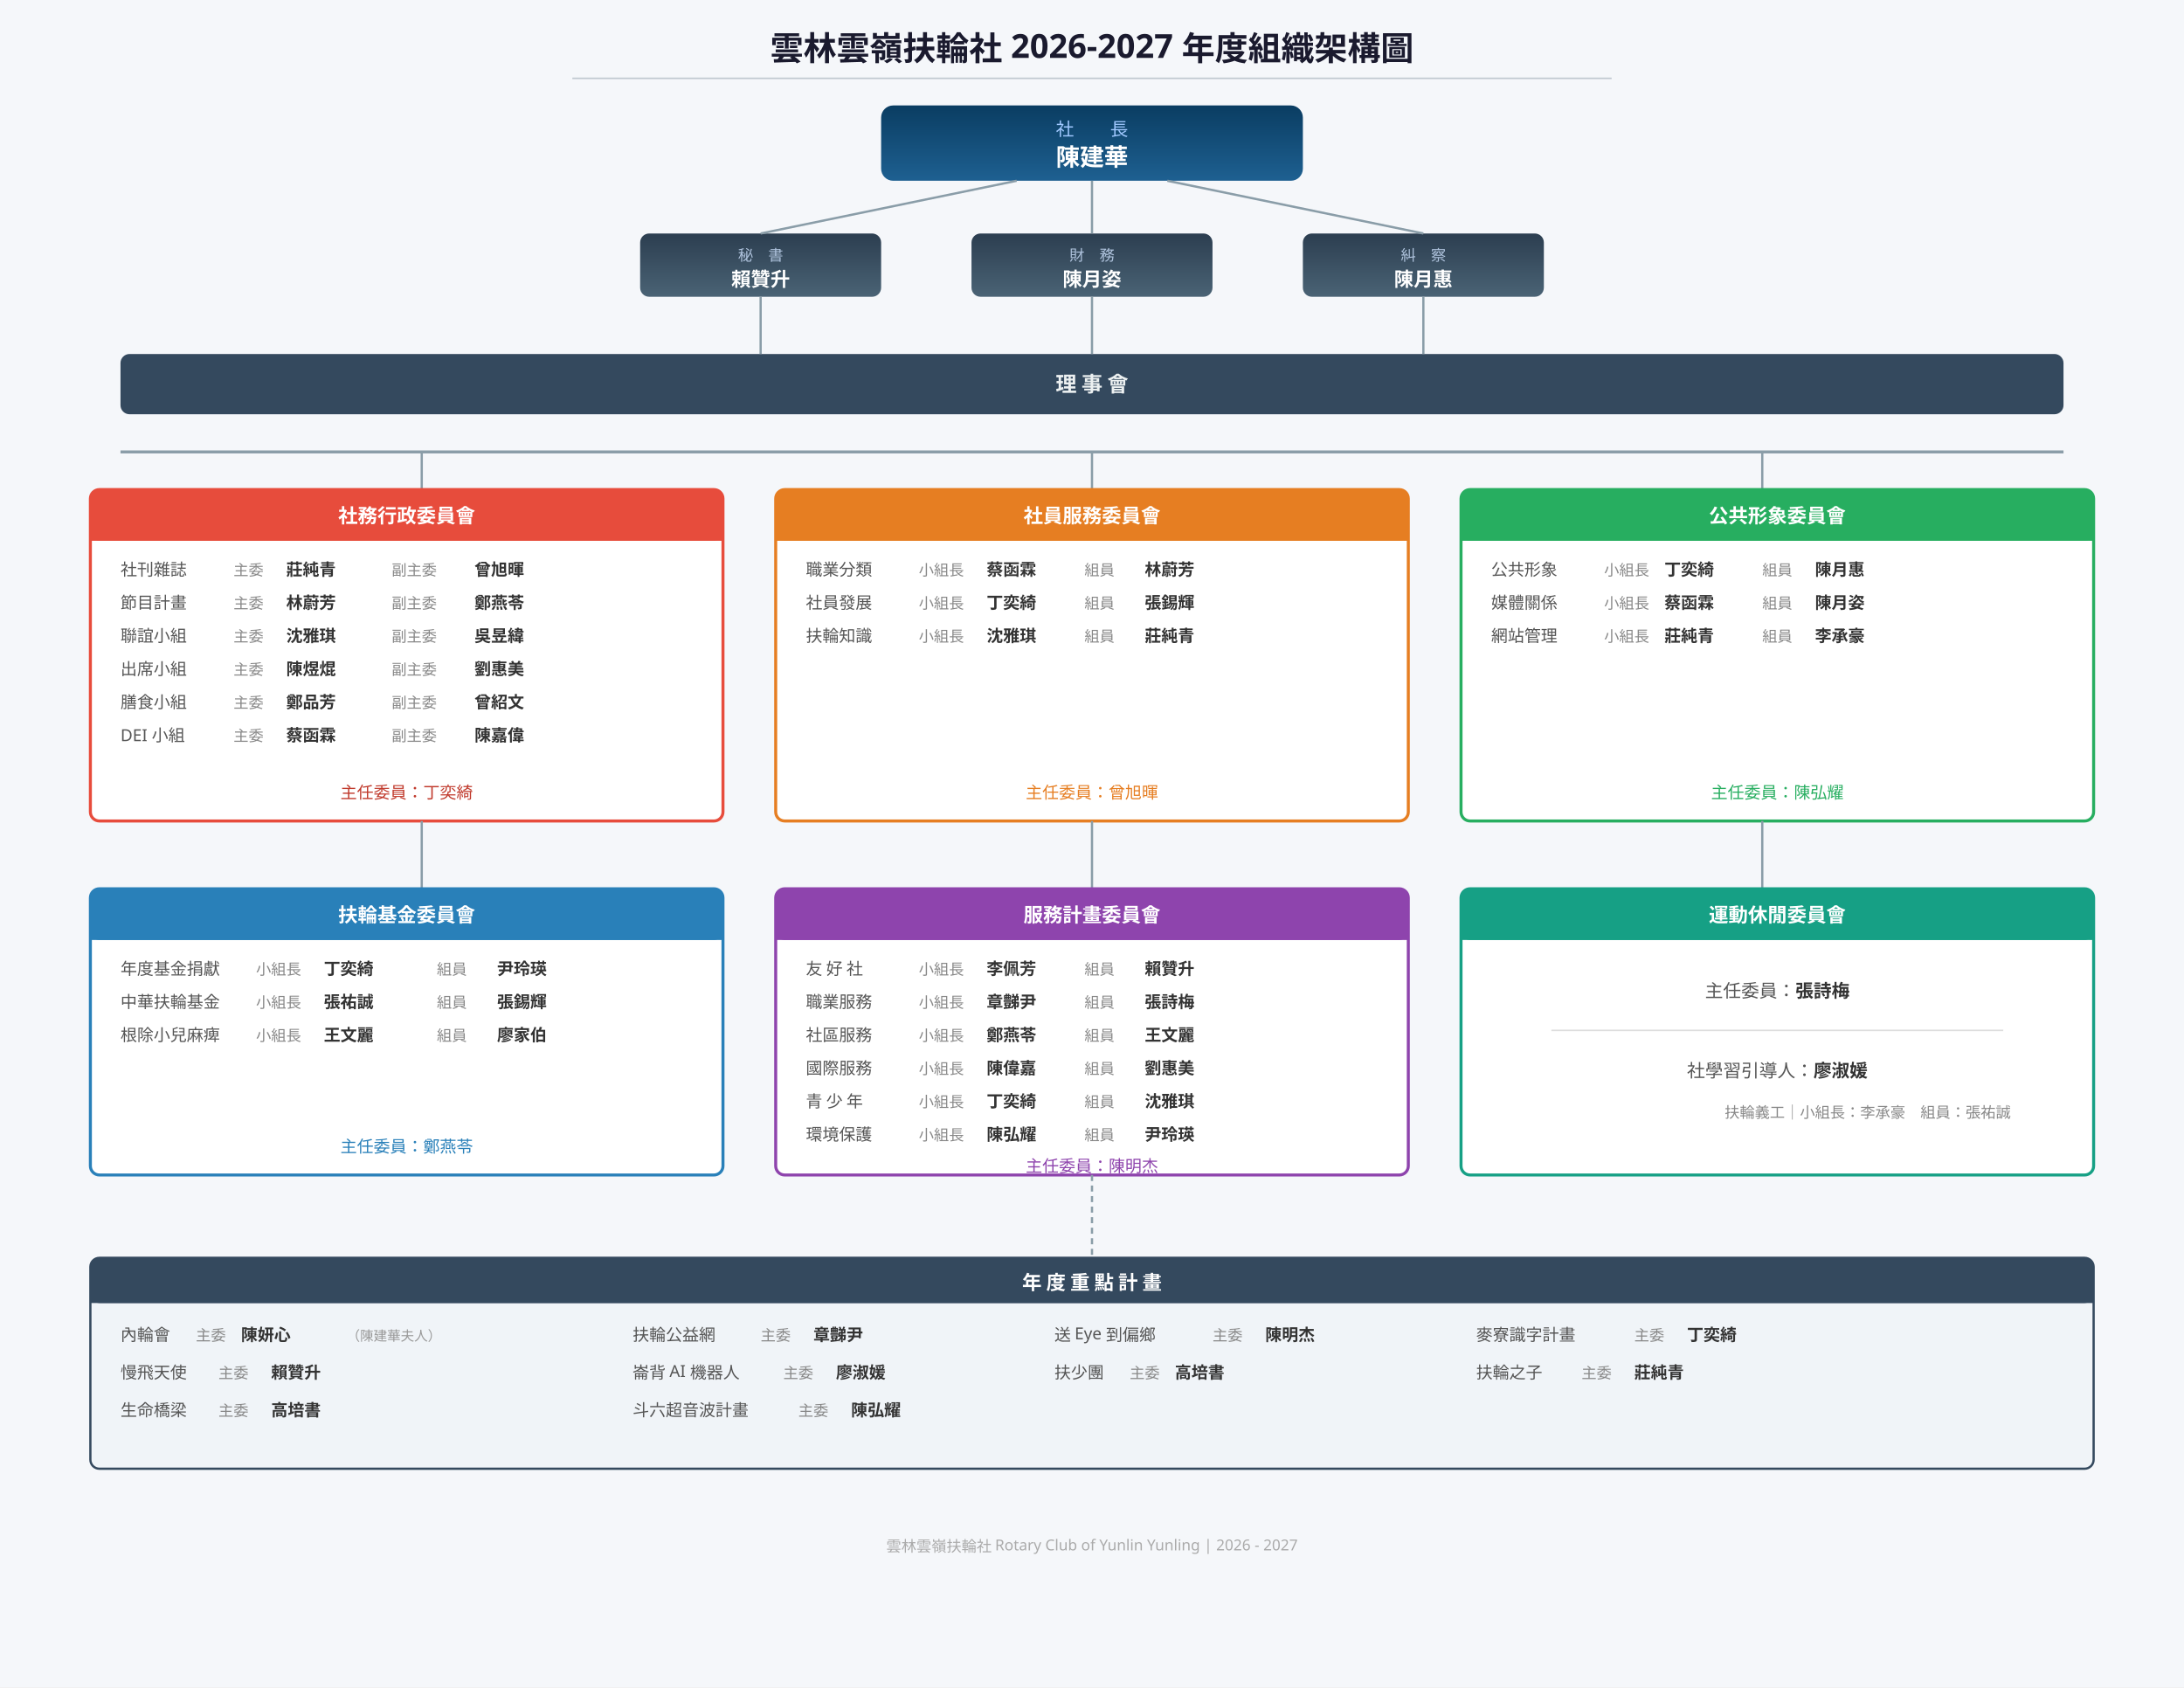
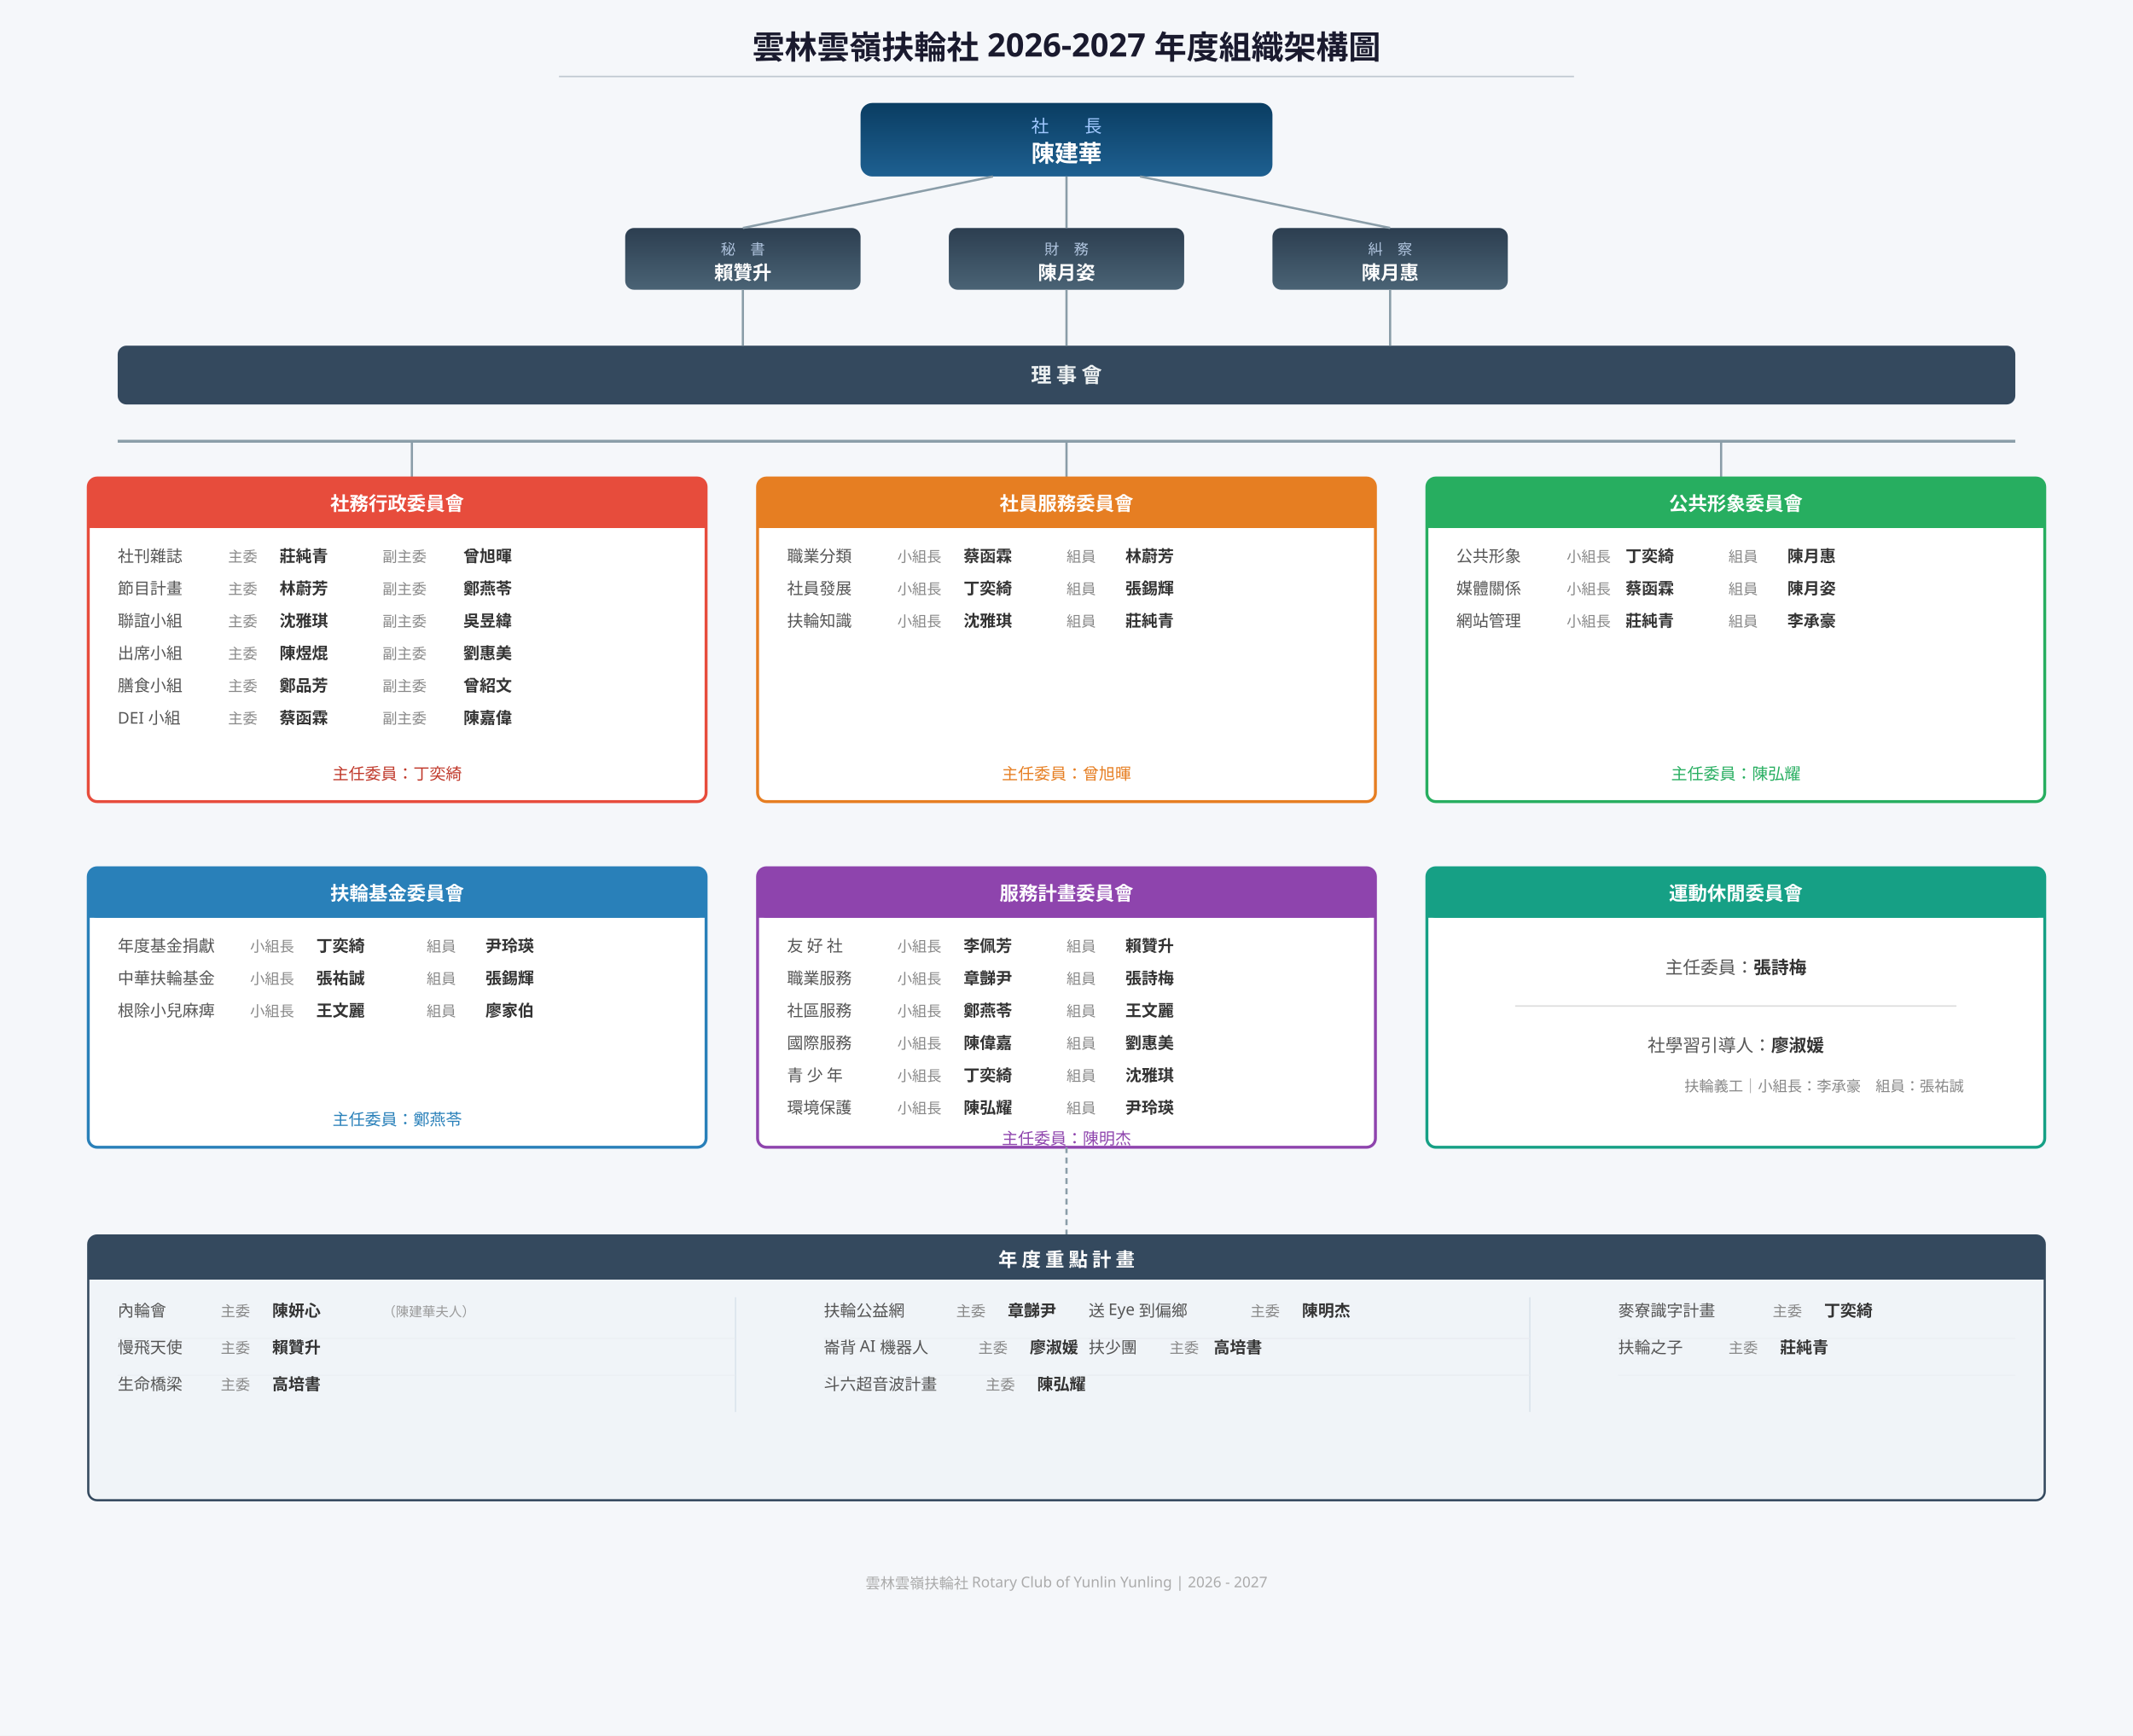
- <svg xmlns="http://www.w3.org/2000/svg" viewBox="0 0 1450 1120" width="1450" height="1120">
+ <svg xmlns="http://www.w3.org/2000/svg" viewBox="0 0 1450 1180" width="1450" height="1180">
  <defs>
    <linearGradient id="presGrad" x1="0" y1="0" x2="0" y2="1">
      <stop offset="0%" stop-color="#0a3d62" />
      <stop offset="100%" stop-color="#1e6091" />
    </linearGradient>
    <linearGradient id="offGrad" x1="0" y1="0" x2="0" y2="1">
      <stop offset="0%" stop-color="#2c3e50" />
      <stop offset="100%" stop-color="#4a6375" />
    </linearGradient>
  </defs>
  <style>
    text { font-family: "Microsoft JhengHei","PingFang TC",sans-serif; }
    .th { font-size: 13px; font-weight: bold; fill: #fff; }
    .g { font-size: 11px; fill: #555; }
    .n { font-size: 11px; font-weight: bold; fill: #333; }
    .r { font-size: 10px; fill: #888; }
  </style>
-   <rect width="1450" height="1120" fill="#f5f7fa" />
+   <rect width="1450" height="1180" fill="#f5f7fa" />
  <text x="725" y="40" text-anchor="middle" font-size="22" font-weight="bold" fill="#1a1a2e">雲林雲嶺扶輪社 2026-2027 年度組織架構圖</text>
  <line x1="380" y1="52" x2="1070" y2="52" stroke="#c0c8d0" stroke-width="1" />
  <rect x="585" y="70" width="280" height="50" rx="8" fill="url(#presGrad)" />
  <text x="725" y="90" text-anchor="middle" font-size="12" fill="#a0c8ff">社　　長</text>
  <text x="725" y="110" text-anchor="middle" font-size="16" font-weight="bold" fill="#fff">陳建華</text>
  <rect x="425" y="155" width="160" height="42" rx="6" fill="url(#offGrad)" />
  <text x="505" y="173" text-anchor="middle" font-size="10" fill="#b0c4de">秘　書</text>
  <text x="505" y="190" text-anchor="middle" font-size="13" font-weight="bold" fill="#fff">賴贊升</text>
  <rect x="645" y="155" width="160" height="42" rx="6" fill="url(#offGrad)" />
  <text x="725" y="173" text-anchor="middle" font-size="10" fill="#b0c4de">財　務</text>
  <text x="725" y="190" text-anchor="middle" font-size="13" font-weight="bold" fill="#fff">陳月姿</text>
  <rect x="865" y="155" width="160" height="42" rx="6" fill="url(#offGrad)" />
  <text x="945" y="173" text-anchor="middle" font-size="10" fill="#b0c4de">糾　察</text>
  <text x="945" y="190" text-anchor="middle" font-size="13" font-weight="bold" fill="#fff">陳月惠</text>
  <line x1="675" y1="120" x2="505" y2="155" stroke="#8a9da8" stroke-width="1.5" />
  <line x1="725" y1="120" x2="725" y2="155" stroke="#8a9da8" stroke-width="1.5" />
  <line x1="775" y1="120" x2="945" y2="155" stroke="#8a9da8" stroke-width="1.5" />
  <rect x="80" y="235" width="1290" height="40" rx="6" fill="#34495e" />
  <text x="725" y="260" text-anchor="middle" font-size="14" font-weight="bold" fill="#ecf0f1">理 事 會</text>
  <line x1="505" y1="197" x2="505" y2="235" stroke="#8a9da8" stroke-width="1.5" />
  <line x1="725" y1="197" x2="725" y2="235" stroke="#8a9da8" stroke-width="1.5" />
  <line x1="945" y1="197" x2="945" y2="235" stroke="#8a9da8" stroke-width="1.5" />
  <line x1="80" y1="300" x2="1370" y2="300" stroke="#8a9da8" stroke-width="2" />
  <line x1="280" y1="300" x2="280" y2="325" stroke="#8a9da8" stroke-width="1.5" />
  <line x1="725" y1="300" x2="725" y2="325" stroke="#8a9da8" stroke-width="1.5" />
  <line x1="1170" y1="300" x2="1170" y2="325" stroke="#8a9da8" stroke-width="1.5" />
  <rect x="60" y="325" width="420" height="220" rx="6" fill="#fff" stroke="#e74c3c" stroke-width="2" />
  <rect x="60" y="325" width="420" height="34" rx="6" fill="#e74c3c" />
  <rect x="60" y="353" width="420" height="6" fill="#e74c3c" />
  <text x="270" y="347" text-anchor="middle" class="th">社務行政委員會</text>
  <text x="80" y="382" class="g">社刊雜誌</text>
  <text x="155" y="382" class="r">主委</text>
  <text x="190" y="382" class="n">莊純青</text>
  <text x="260" y="382" class="r">副主委</text>
  <text x="315" y="382" class="n">曾旭暉</text>
  <text x="80" y="404" class="g">節目計畫</text>
  <text x="155" y="404" class="r">主委</text>
  <text x="190" y="404" class="n">林蔚芳</text>
  <text x="260" y="404" class="r">副主委</text>
  <text x="315" y="404" class="n">鄭燕苓</text>
  <text x="80" y="426" class="g">聯誼小組</text>
  <text x="155" y="426" class="r">主委</text>
  <text x="190" y="426" class="n">沈雅琪</text>
  <text x="260" y="426" class="r">副主委</text>
  <text x="315" y="426" class="n">吳昱緯</text>
  <text x="80" y="448" class="g">出席小組</text>
  <text x="155" y="448" class="r">主委</text>
  <text x="190" y="448" class="n">陳煜焜</text>
  <text x="260" y="448" class="r">副主委</text>
  <text x="315" y="448" class="n">劉惠美</text>
  <text x="80" y="470" class="g">膳食小組</text>
  <text x="155" y="470" class="r">主委</text>
  <text x="190" y="470" class="n">鄭品芳</text>
  <text x="260" y="470" class="r">副主委</text>
  <text x="315" y="470" class="n">曾紹文</text>
  <text x="80" y="492" class="g">DEI 小組</text>
  <text x="155" y="492" class="r">主委</text>
  <text x="190" y="492" class="n">蔡函霖</text>
  <text x="260" y="492" class="r">副主委</text>
  <text x="315" y="492" class="n">陳嘉偉</text>
  <text x="270" y="530" text-anchor="middle" font-size="11" fill="#c0392b">主任委員：丁奕綺</text>
  <rect x="515" y="325" width="420" height="220" rx="6" fill="#fff" stroke="#e67e22" stroke-width="2" />
  <rect x="515" y="325" width="420" height="34" rx="6" fill="#e67e22" />
  <rect x="515" y="353" width="420" height="6" fill="#e67e22" />
  <text x="725" y="347" text-anchor="middle" class="th">社員服務委員會</text>
  <text x="535" y="382" class="g">職業分類</text>
  <text x="610" y="382" class="r">小組長</text>
  <text x="655" y="382" class="n">蔡函霖</text>
-   <text x="720" y="382" class="r">組員</text>
-   <text x="760" y="382" class="n">林蔚芳</text>
+   <text x="725" y="382" class="r">組員</text>
+   <text x="765" y="382" class="n">林蔚芳</text>
  <text x="535" y="404" class="g">社員發展</text>
  <text x="610" y="404" class="r">小組長</text>
  <text x="655" y="404" class="n">丁奕綺</text>
-   <text x="720" y="404" class="r">組員</text>
-   <text x="760" y="404" class="n">張錫輝</text>
+   <text x="725" y="404" class="r">組員</text>
+   <text x="765" y="404" class="n">張錫輝</text>
  <text x="535" y="426" class="g">扶輪知識</text>
  <text x="610" y="426" class="r">小組長</text>
  <text x="655" y="426" class="n">沈雅琪</text>
-   <text x="720" y="426" class="r">組員</text>
-   <text x="760" y="426" class="n">莊純青</text>
+   <text x="725" y="426" class="r">組員</text>
+   <text x="765" y="426" class="n">莊純青</text>
  <text x="725" y="530" text-anchor="middle" font-size="11" fill="#e67e22">主任委員：曾旭暉</text>
  <rect x="970" y="325" width="420" height="220" rx="6" fill="#fff" stroke="#27ae60" stroke-width="2" />
  <rect x="970" y="325" width="420" height="34" rx="6" fill="#27ae60" />
  <rect x="970" y="353" width="420" height="6" fill="#27ae60" />
  <text x="1180" y="347" text-anchor="middle" class="th">公共形象委員會</text>
  <text x="990" y="382" class="g">公共形象</text>
  <text x="1065" y="382" class="r">小組長</text>
  <text x="1105" y="382" class="n">丁奕綺</text>
-   <text x="1170" y="382" class="r">組員</text>
-   <text x="1205" y="382" class="n">陳月惠</text>
+   <text x="1175" y="382" class="r">組員</text>
+   <text x="1215" y="382" class="n">陳月惠</text>
  <text x="990" y="404" class="g">媒體關係</text>
  <text x="1065" y="404" class="r">小組長</text>
  <text x="1105" y="404" class="n">蔡函霖</text>
-   <text x="1170" y="404" class="r">組員</text>
-   <text x="1205" y="404" class="n">陳月姿</text>
+   <text x="1175" y="404" class="r">組員</text>
+   <text x="1215" y="404" class="n">陳月姿</text>
  <text x="990" y="426" class="g">網站管理</text>
  <text x="1065" y="426" class="r">小組長</text>
  <text x="1105" y="426" class="n">莊純青</text>
-   <text x="1170" y="426" class="r">組員</text>
-   <text x="1205" y="426" class="n">李承豪</text>
+   <text x="1175" y="426" class="r">組員</text>
+   <text x="1215" y="426" class="n">李承豪</text>
  <text x="1180" y="530" text-anchor="middle" font-size="11" fill="#27ae60">主任委員：陳弘耀</text>
-   <line x1="280" y1="545" x2="280" y2="590" stroke="#8a9da8" stroke-width="1.5" />
-   <line x1="725" y1="545" x2="725" y2="590" stroke="#8a9da8" stroke-width="1.5" />
-   <line x1="1170" y1="545" x2="1170" y2="590" stroke="#8a9da8" stroke-width="1.5" />
  <rect x="60" y="590" width="420" height="190" rx="6" fill="#fff" stroke="#2980b9" stroke-width="2" />
  <rect x="60" y="590" width="420" height="34" rx="6" fill="#2980b9" />
  <rect x="60" y="618" width="420" height="6" fill="#2980b9" />
  <text x="270" y="612" text-anchor="middle" class="th">扶輪基金委員會</text>
  <text x="80" y="647" class="g">年度基金捐獻</text>
  <text x="170" y="647" class="r">小組長</text>
  <text x="215" y="647" class="n">丁奕綺</text>
  <text x="290" y="647" class="r">組員</text>
  <text x="330" y="647" class="n">尹玲瑛</text>
  <text x="80" y="669" class="g">中華扶輪基金</text>
  <text x="170" y="669" class="r">小組長</text>
  <text x="215" y="669" class="n">張祐誠</text>
  <text x="290" y="669" class="r">組員</text>
  <text x="330" y="669" class="n">張錫輝</text>
  <text x="80" y="691" class="g">根除小兒麻痺</text>
  <text x="170" y="691" class="r">小組長</text>
  <text x="215" y="691" class="n">王文麗</text>
  <text x="290" y="691" class="r">組員</text>
  <text x="330" y="691" class="n">廖家伯</text>
  <text x="270" y="765" text-anchor="middle" font-size="11" fill="#2980b9">主任委員：鄭燕苓</text>
  <rect x="515" y="590" width="420" height="190" rx="6" fill="#fff" stroke="#8e44ad" stroke-width="2" />
  <rect x="515" y="590" width="420" height="34" rx="6" fill="#8e44ad" />
  <rect x="515" y="618" width="420" height="6" fill="#8e44ad" />
  <text x="725" y="612" text-anchor="middle" class="th">服務計畫委員會</text>
  <text x="535" y="647" class="g">友 好 社</text>
  <text x="610" y="647" class="r">小組長</text>
  <text x="655" y="647" class="n">李佩芳</text>
-   <text x="720" y="647" class="r">組員</text>
-   <text x="760" y="647" class="n">賴贊升</text>
+   <text x="725" y="647" class="r">組員</text>
+   <text x="765" y="647" class="n">賴贊升</text>
  <text x="535" y="669" class="g">職業服務</text>
  <text x="610" y="669" class="r">小組長</text>
  <text x="655" y="669" class="n">章豑尹</text>
-   <text x="720" y="669" class="r">組員</text>
-   <text x="760" y="669" class="n">張詩梅</text>
+   <text x="725" y="669" class="r">組員</text>
+   <text x="765" y="669" class="n">張詩梅</text>
  <text x="535" y="691" class="g">社區服務</text>
  <text x="610" y="691" class="r">小組長</text>
  <text x="655" y="691" class="n">鄭燕苓</text>
-   <text x="720" y="691" class="r">組員</text>
-   <text x="760" y="691" class="n">王文麗</text>
+   <text x="725" y="691" class="r">組員</text>
+   <text x="765" y="691" class="n">王文麗</text>
  <text x="535" y="713" class="g">國際服務</text>
  <text x="610" y="713" class="r">小組長</text>
  <text x="655" y="713" class="n">陳偉嘉</text>
-   <text x="720" y="713" class="r">組員</text>
-   <text x="760" y="713" class="n">劉惠美</text>
+   <text x="725" y="713" class="r">組員</text>
+   <text x="765" y="713" class="n">劉惠美</text>
  <text x="535" y="735" class="g">青 少 年</text>
  <text x="610" y="735" class="r">小組長</text>
  <text x="655" y="735" class="n">丁奕綺</text>
-   <text x="720" y="735" class="r">組員</text>
-   <text x="760" y="735" class="n">沈雅琪</text>
+   <text x="725" y="735" class="r">組員</text>
+   <text x="765" y="735" class="n">沈雅琪</text>
  <text x="535" y="757" class="g">環境保護</text>
  <text x="610" y="757" class="r">小組長</text>
  <text x="655" y="757" class="n">陳弘耀</text>
-   <text x="720" y="757" class="r">組員</text>
-   <text x="760" y="757" class="n">尹玲瑛</text>
+   <text x="725" y="757" class="r">組員</text>
+   <text x="765" y="757" class="n">尹玲瑛</text>
  <text x="725" y="778" text-anchor="middle" font-size="11" fill="#8e44ad">主任委員：陳明杰</text>
  <rect x="970" y="590" width="420" height="190" rx="6" fill="#fff" stroke="#16a085" stroke-width="2" />
  <rect x="970" y="590" width="420" height="34" rx="6" fill="#16a085" />
  <rect x="970" y="618" width="420" height="6" fill="#16a085" />
  <text x="1180" y="612" text-anchor="middle" class="th">運動休閒委員會</text>
  <text x="1180" y="662" text-anchor="middle" font-size="12" fill="#555">主任委員：<tspan font-weight="bold" fill="#333">張詩梅</tspan>
  </text>
  <line x1="1030" y1="684" x2="1330" y2="684" stroke="#ddd" stroke-width="1" />
  <text x="1180" y="715" text-anchor="middle" font-size="12" fill="#555">社學習引導人：<tspan font-weight="bold" fill="#333">廖淑媛</tspan>
  </text>
  <text x="1145" y="742" font-size="10" fill="#888">扶輪義工｜小組長：李承豪　組員：張祐誠</text>
-   <line x1="725" y1="780" x2="725" y2="835" stroke="#8a9da8" stroke-width="1.5" stroke-dasharray="4,3" />
-   <rect x="60" y="835" width="1330" height="140" rx="6" fill="#f0f4f8" stroke="#34495e" stroke-width="1.5" />
-   <rect x="60" y="835" width="1330" height="30" rx="6" fill="#34495e" />
-   <rect x="60" y="859" width="1330" height="6" fill="#34495e" />
-   <text x="725" y="856" text-anchor="middle" font-size="13" font-weight="bold" fill="#fff">年 度 重 點 計 畫</text>
-   <text x="80" y="890" font-size="11" fill="#555">內輪會</text>
-   <text x="130" y="890" class="r">主委</text>
-   <text x="160" y="890" class="n">陳妍心</text>
-   <text x="230" y="890" font-size="9" fill="#999">（陳建華夫人）</text>
-   <text x="420" y="890" font-size="11" fill="#555">扶輪公益網</text>
-   <text x="505" y="890" class="r">主委</text>
-   <text x="540" y="890" class="n">章豑尹</text>
-   <text x="700" y="890" font-size="11" fill="#555">送 Eye 到偏鄉</text>
-   <text x="805" y="890" class="r">主委</text>
-   <text x="840" y="890" class="n">陳明杰</text>
-   <text x="980" y="890" font-size="11" fill="#555">麥寮識字計畫</text>
-   <text x="1085" y="890" class="r">主委</text>
-   <text x="1120" y="890" class="n">丁奕綺</text>
-   <text x="80" y="915" font-size="11" fill="#555">慢飛天使</text>
-   <text x="145" y="915" class="r">主委</text>
-   <text x="180" y="915" class="n">賴贊升</text>
-   <text x="420" y="915" font-size="11" fill="#555">崙背 AI 機器人</text>
-   <text x="520" y="915" class="r">主委</text>
-   <text x="555" y="915" class="n">廖淑媛</text>
-   <text x="700" y="915" font-size="11" fill="#555">扶少團</text>
-   <text x="750" y="915" class="r">主委</text>
-   <text x="780" y="915" class="n">高培書</text>
-   <text x="980" y="915" font-size="11" fill="#555">扶輪之子</text>
-   <text x="1050" y="915" class="r">主委</text>
-   <text x="1085" y="915" class="n">莊純青</text>
-   <text x="80" y="940" font-size="11" fill="#555">生命橋梁</text>
-   <text x="145" y="940" class="r">主委</text>
-   <text x="180" y="940" class="n">高培書</text>
-   <text x="420" y="940" font-size="11" fill="#555">斗六超音波計畫</text>
-   <text x="530" y="940" class="r">主委</text>
-   <text x="565" y="940" class="n">陳弘耀</text>
-   <text x="725" y="1030" text-anchor="middle" font-size="10" fill="#aaa">雲林雲嶺扶輪社  Rotary Club of Yunlin Yunling  |  2026 - 2027</text>
+   <line x1="725" y1="780" x2="725" y2="840" stroke="#8a9da8" stroke-width="1.5" stroke-dasharray="4,3" />
+   <rect x="60" y="840" width="1330" height="180" rx="6" fill="#f0f4f8" stroke="#34495e" stroke-width="1.5" />
+   <rect x="60" y="840" width="1330" height="30" rx="6" fill="#34495e" />
+   <rect x="60" y="864" width="1330" height="6" fill="#34495e" />
+   <text x="725" y="861" text-anchor="middle" font-size="13" font-weight="bold" fill="#fff">年 度 重 點 計 畫</text>
+   <text x="80" y="895" class="g">內輪會</text>
+   <text x="150" y="895" class="r">主委</text>
+   <text x="185" y="895" class="n">陳妍心</text>
+   <text x="260" y="895" font-size="9" fill="#999">（陳建華夫人）</text>
+   <text x="560" y="895" class="g">扶輪公益網</text>
+   <text x="650" y="895" class="r">主委</text>
+   <text x="685" y="895" class="n">章豑尹</text>
+   <text x="740" y="895" class="g">送 Eye 到偏鄉</text>
+   <text x="850" y="895" class="r">主委</text>
+   <text x="885" y="895" class="n">陳明杰</text>
+   <text x="1100" y="895" class="g">麥寮識字計畫</text>
+   <text x="1205" y="895" class="r">主委</text>
+   <text x="1240" y="895" class="n">丁奕綺</text>
+   <text x="80" y="920" class="g">慢飛天使</text>
+   <text x="150" y="920" class="r">主委</text>
+   <text x="185" y="920" class="n">賴贊升</text>
+   <text x="560" y="920" class="g">崙背 AI 機器人</text>
+   <text x="665" y="920" class="r">主委</text>
+   <text x="700" y="920" class="n">廖淑媛</text>
+   <text x="740" y="920" class="g">扶少團</text>
+   <text x="795" y="920" class="r">主委</text>
+   <text x="825" y="920" class="n">高培書</text>
+   <text x="1100" y="920" class="g">扶輪之子</text>
+   <text x="1175" y="920" class="r">主委</text>
+   <text x="1210" y="920" class="n">莊純青</text>
+   <text x="80" y="945" class="g">生命橋梁</text>
+   <text x="150" y="945" class="r">主委</text>
+   <text x="185" y="945" class="n">高培書</text>
+   <text x="560" y="945" class="g">斗六超音波計畫</text>
+   <text x="670" y="945" class="r">主委</text>
+   <text x="705" y="945" class="n">陳弘耀</text>
+   <line x1="500" y1="882" x2="500" y2="960" stroke="#dce4ec" stroke-width="1" />
+   <line x1="1040" y1="882" x2="1040" y2="960" stroke="#dce4ec" stroke-width="1" />
+   <line x1="80" y1="910" x2="500" y2="910" stroke="#e8ecf0" stroke-width="0.5" />
+   <line x1="80" y1="935" x2="500" y2="935" stroke="#e8ecf0" stroke-width="0.5" />
+   <line x1="560" y1="910" x2="1040" y2="910" stroke="#e8ecf0" stroke-width="0.5" />
+   <line x1="560" y1="935" x2="1040" y2="935" stroke="#e8ecf0" stroke-width="0.5" />
+   <line x1="740" y1="910" x2="1040" y2="910" stroke="#e8ecf0" stroke-width="0.5" />
+   <line x1="740" y1="935" x2="1040" y2="935" stroke="#e8ecf0" stroke-width="0.5" />
+   <line x1="1100" y1="910" x2="1370" y2="910" stroke="#e8ecf0" stroke-width="0.5" />
+   <line x1="1100" y1="935" x2="1370" y2="935" stroke="#e8ecf0" stroke-width="0.5" />
+   <text x="725" y="1080" text-anchor="middle" font-size="10" fill="#aaa">雲林雲嶺扶輪社  Rotary Club of Yunlin Yunling  |  2026 - 2027</text>
</svg>
